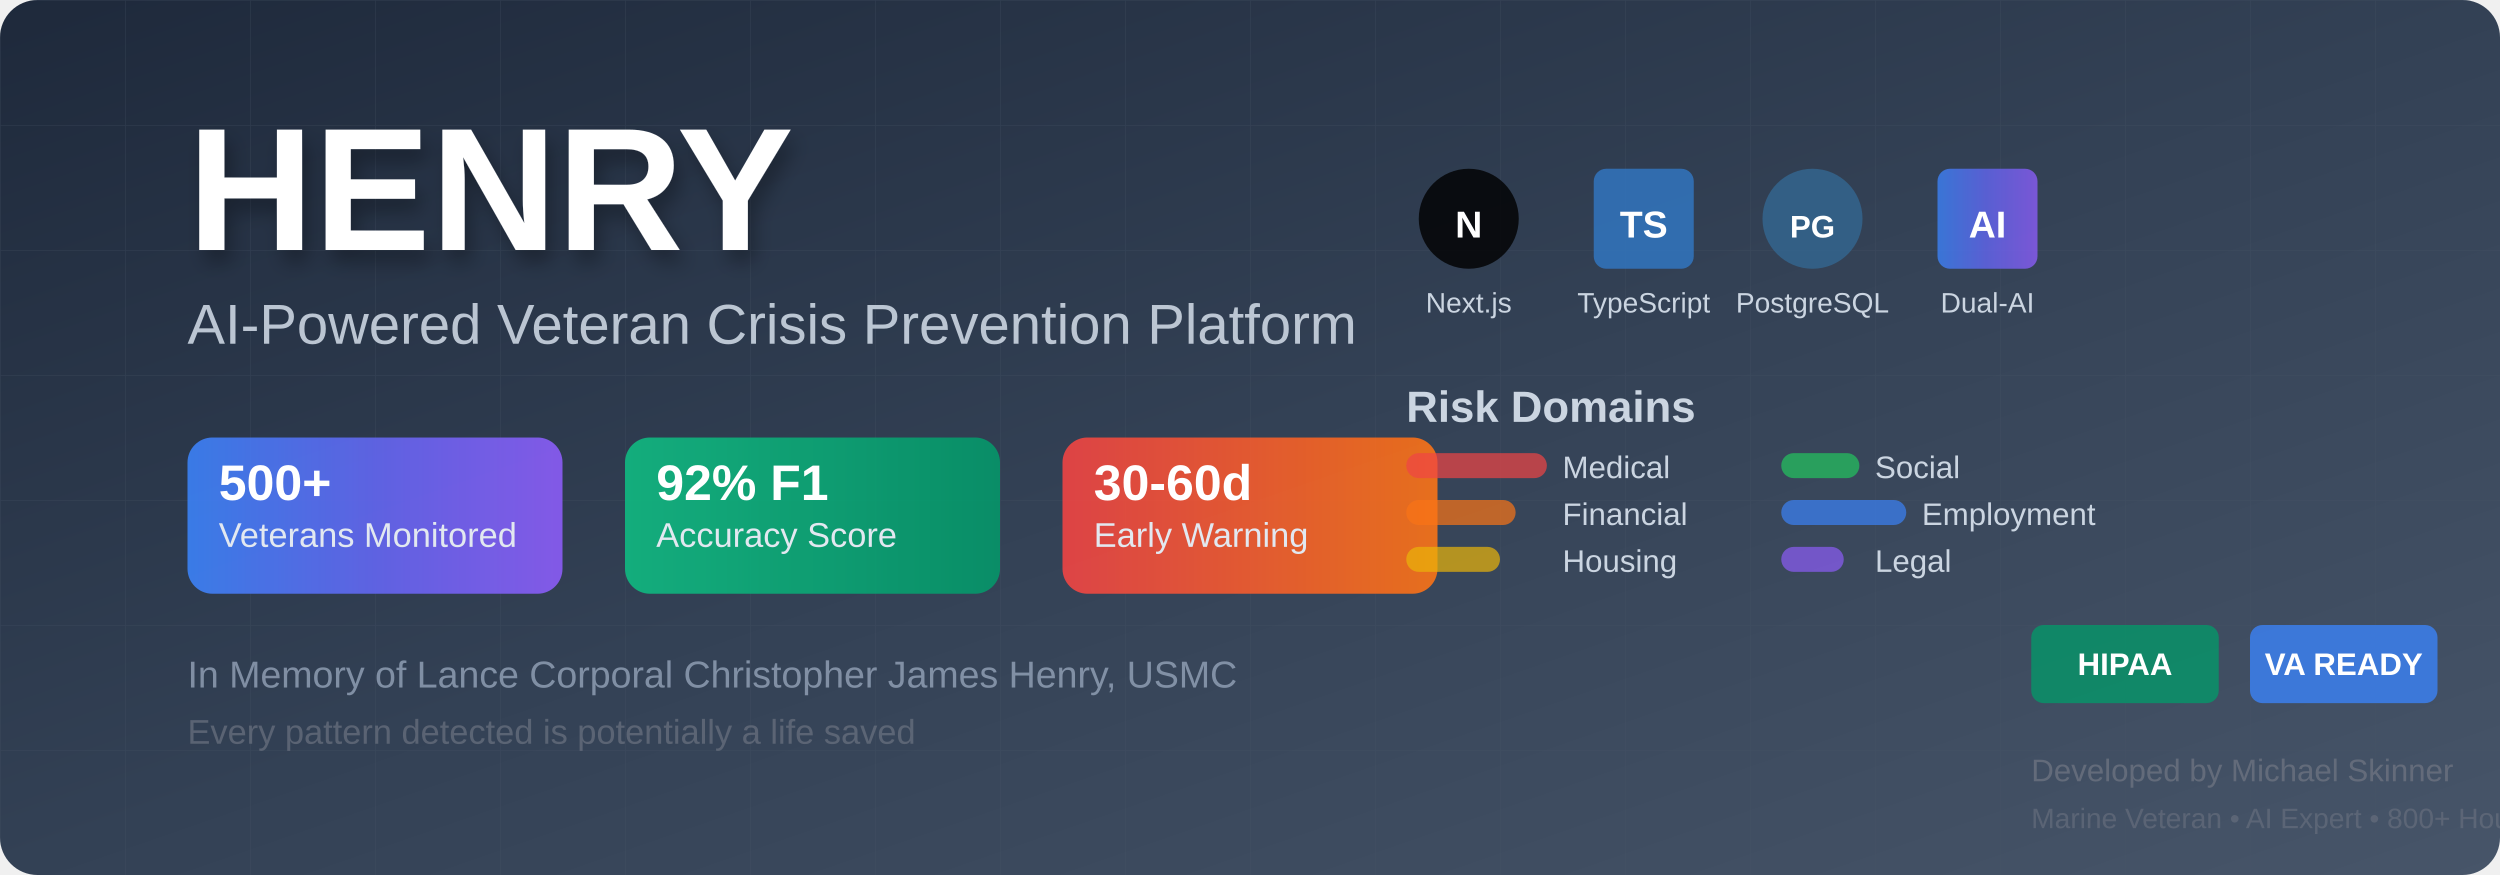
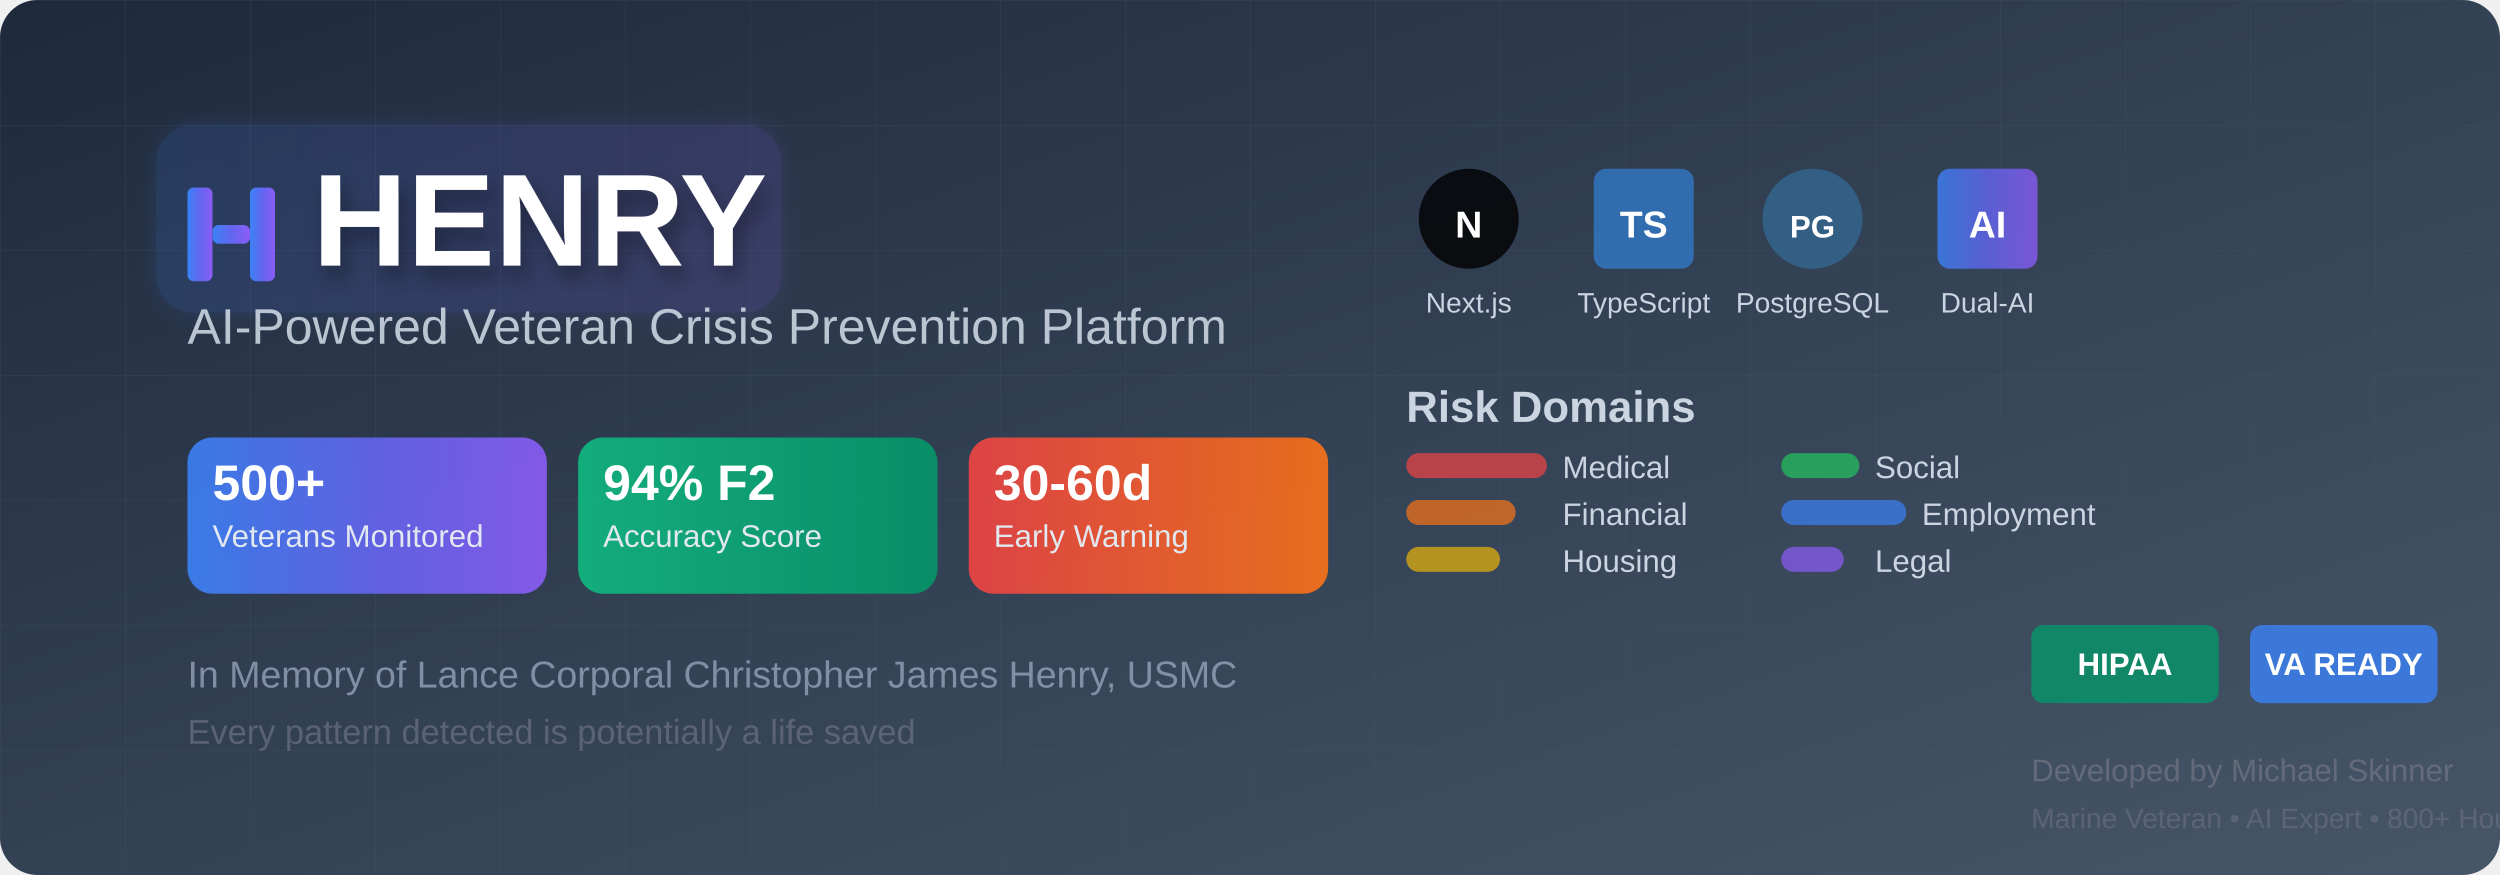
<svg xmlns="http://www.w3.org/2000/svg" width="800" height="280" viewBox="0 0 800 280">
  <defs>
    <linearGradient id="primaryGradient" x1="0%" y1="0%" x2="100%" y2="100%">
      <stop offset="0%" style="stop-color:#1e293b" />
      <stop offset="50%" style="stop-color:#334155" />
      <stop offset="100%" style="stop-color:#475569" />
    </linearGradient>
    <linearGradient id="accentGradient" x1="0%" y1="0%" x2="100%" y2="0%">
      <stop offset="0%" style="stop-color:#3b82f6" />
      <stop offset="50%" style="stop-color:#6366f1" />
      <stop offset="100%" style="stop-color:#8b5cf6" />
    </linearGradient>
    <linearGradient id="alertGradient" x1="0%" y1="0%" x2="100%" y2="0%">
      <stop offset="0%" style="stop-color:#ef4444" />
      <stop offset="100%" style="stop-color:#f97316" />
    </linearGradient>
    <linearGradient id="successGradient" x1="0%" y1="0%" x2="100%" y2="0%">
      <stop offset="0%" style="stop-color:#10b981" />
      <stop offset="100%" style="stop-color:#059669" />
    </linearGradient>
    <filter id="glow">
      <feGaussianBlur stdDeviation="3" result="coloredBlur" />
      <feMerge>
        <feMergeNode in="coloredBlur" />
        <feMergeNode in="SourceGraphic" />
      </feMerge>
    </filter>
    <filter id="shadow" x="-50%" y="-50%" width="200%" height="200%">
      <feDropShadow dx="2" dy="4" stdDeviation="3" flood-color="#000000" flood-opacity="0.3" />
    </filter>
  </defs>
  <rect width="800" height="280" fill="url(#primaryGradient)" rx="12" />
  <defs>
    <pattern id="grid" width="40" height="40" patternUnits="userSpaceOnUse">
      <path d="M 40 0 L 0 0 0 40" fill="none" stroke="#475569" stroke-width="0.5" opacity="0.3" />
    </pattern>
  </defs>
  <rect width="800" height="280" fill="url(#grid)" rx="12" />
-   <text x="60" y="80" font-family="Arial, sans-serif" font-size="56" font-weight="bold" fill="#ffffff" filter="url(#shadow)">
-     HENRY
-   </text>
-   <text x="60" y="110" font-family="Arial, sans-serif" font-size="18" fill="#cbd5e1" opacity="0.9">
-     AI-Powered Veteran Crisis Prevention Platform
-   </text>
+   <g transform="translate(60, 50)">
+     <rect x="-10" y="-10" width="200" height="60" fill="url(#accentGradient)" rx="12" opacity="0.15" filter="url(#glow)" />
+     <rect x="0" y="10" width="8" height="30" fill="url(#accentGradient)" rx="2" />
+     <rect x="20" y="10" width="8" height="30" fill="url(#accentGradient)" rx="2" />
+     <rect x="8" y="22" width="12" height="6" fill="url(#accentGradient)" rx="2" />
+     <text x="40" y="35" font-family="Arial, sans-serif" font-size="42" font-weight="bold" fill="#ffffff" filter="url(#shadow)">
+       HENRY
+     </text>
+     <text x="0" y="60" font-family="Arial, sans-serif" font-size="16" fill="#cbd5e1" opacity="0.9">
+       AI-Powered Veteran Crisis Prevention Platform
+     </text>
+   </g>
  <g transform="translate(60, 140)">
-     <rect x="0" y="0" width="120" height="50" fill="url(#accentGradient)" rx="8" opacity="0.9" />
-     <text x="10" y="20" font-family="Arial, sans-serif" font-size="16" font-weight="bold" fill="#ffffff">500+</text>
-     <text x="10" y="35" font-family="Arial, sans-serif" font-size="11" fill="#e2e8f0">Veterans Monitored</text>
-     <rect x="140" y="0" width="120" height="50" fill="url(#successGradient)" rx="8" opacity="0.9" />
-     <text x="150" y="20" font-family="Arial, sans-serif" font-size="16" font-weight="bold" fill="#ffffff">92% F1</text>
-     <text x="150" y="35" font-family="Arial, sans-serif" font-size="11" fill="#e2e8f0">Accuracy Score</text>
-     <rect x="280" y="0" width="120" height="50" fill="url(#alertGradient)" rx="8" opacity="0.9" />
-     <text x="290" y="20" font-family="Arial, sans-serif" font-size="16" font-weight="bold" fill="#ffffff">30-60d</text>
-     <text x="290" y="35" font-family="Arial, sans-serif" font-size="11" fill="#e2e8f0">Early Warning</text>
+     <rect x="0" y="0" width="115" height="50" fill="url(#accentGradient)" rx="8" opacity="0.9" />
+     <text x="8" y="20" font-family="Arial, sans-serif" font-size="16" font-weight="bold" fill="#ffffff">500+</text>
+     <text x="8" y="35" font-family="Arial, sans-serif" font-size="10" fill="#e2e8f0">Veterans Monitored</text>
+     <rect x="125" y="0" width="115" height="50" fill="url(#successGradient)" rx="8" opacity="0.9" />
+     <text x="133" y="20" font-family="Arial, sans-serif" font-size="16" font-weight="bold" fill="#ffffff">94% F2</text>
+     <text x="133" y="35" font-family="Arial, sans-serif" font-size="10" fill="#e2e8f0">Accuracy Score</text>
+     <rect x="250" y="0" width="115" height="50" fill="url(#alertGradient)" rx="8" opacity="0.9" />
+     <text x="258" y="20" font-family="Arial, sans-serif" font-size="16" font-weight="bold" fill="#ffffff">30-60d</text>
+     <text x="258" y="35" font-family="Arial, sans-serif" font-size="10" fill="#e2e8f0">Early Warning</text>
  </g>
  <g transform="translate(450, 50)">
    <circle cx="20" cy="20" r="16" fill="#000000" opacity="0.8" />
    <text x="20" y="26" font-family="Arial, sans-serif" font-size="12" font-weight="bold" fill="#ffffff" text-anchor="middle">N</text>
    <text x="20" y="50" font-family="Arial, sans-serif" font-size="9" fill="#cbd5e1" text-anchor="middle">Next.js</text>
    <rect x="60" y="4" width="32" height="32" fill="#3178c6" rx="4" opacity="0.8" />
    <text x="76" y="26" font-family="Arial, sans-serif" font-size="12" font-weight="bold" fill="#ffffff" text-anchor="middle">TS</text>
    <text x="76" y="50" font-family="Arial, sans-serif" font-size="9" fill="#cbd5e1" text-anchor="middle">TypeScript</text>
    <circle cx="130" cy="20" r="16" fill="#336791" opacity="0.8" />
    <text x="130" y="26" font-family="Arial, sans-serif" font-size="10" font-weight="bold" fill="#ffffff" text-anchor="middle">PG</text>
    <text x="130" y="50" font-family="Arial, sans-serif" font-size="9" fill="#cbd5e1" text-anchor="middle">PostgreSQL</text>
    <rect x="170" y="4" width="32" height="32" fill="url(#accentGradient)" rx="4" opacity="0.8" />
    <text x="186" y="26" font-family="Arial, sans-serif" font-size="12" font-weight="bold" fill="#ffffff" text-anchor="middle">AI</text>
    <text x="186" y="50" font-family="Arial, sans-serif" font-size="9" fill="#cbd5e1" text-anchor="middle">Dual-AI</text>
  </g>
  <g transform="translate(450, 120)">
    <text x="0" y="15" font-family="Arial, sans-serif" font-size="14" font-weight="bold" fill="#cbd5e1">Risk Domains</text>
    <rect x="0" y="25" width="45" height="8" fill="#ef4444" rx="4" opacity="0.7" />
    <text x="50" y="33" font-family="Arial, sans-serif" font-size="10" fill="#cbd5e1">Medical</text>
    <rect x="0" y="40" width="35" height="8" fill="#f97316" rx="4" opacity="0.7" />
    <text x="50" y="48" font-family="Arial, sans-serif" font-size="10" fill="#cbd5e1">Financial</text>
    <rect x="0" y="55" width="30" height="8" fill="#eab308" rx="4" opacity="0.7" />
    <text x="50" y="63" font-family="Arial, sans-serif" font-size="10" fill="#cbd5e1">Housing</text>
    <rect x="120" y="25" width="25" height="8" fill="#22c55e" rx="4" opacity="0.7" />
    <text x="150" y="33" font-family="Arial, sans-serif" font-size="10" fill="#cbd5e1">Social</text>
    <rect x="120" y="40" width="40" height="8" fill="#3b82f6" rx="4" opacity="0.7" />
    <text x="165" y="48" font-family="Arial, sans-serif" font-size="10" fill="#cbd5e1">Employment</text>
    <rect x="120" y="55" width="20" height="8" fill="#8b5cf6" rx="4" opacity="0.7" />
    <text x="150" y="63" font-family="Arial, sans-serif" font-size="10" fill="#cbd5e1">Legal</text>
  </g>
  <g transform="translate(60, 220)">
    <text x="0" y="0" font-family="Arial, sans-serif" font-size="12" fill="#94a3b8" opacity="0.8">In Memory of Lance Corporal Christopher James Henry, USMC</text>
    <text x="0" y="18" font-family="Arial, sans-serif" font-size="11" fill="#6b7280" opacity="0.7">Every pattern detected is potentially a life saved</text>
  </g>
  <g transform="translate(650, 200)">
    <rect x="0" y="0" width="60" height="25" fill="#059669" rx="4" opacity="0.8" />
    <text x="30" y="16" font-family="Arial, sans-serif" font-size="10" font-weight="bold" fill="#ffffff" text-anchor="middle">HIPAA</text>
    <rect x="70" y="0" width="60" height="25" fill="#3b82f6" rx="4" opacity="0.8" />
    <text x="100" y="16" font-family="Arial, sans-serif" font-size="10" font-weight="bold" fill="#ffffff" text-anchor="middle">VA READY</text>
  </g>
  <text x="650" y="250" font-family="Arial, sans-serif" font-size="10" fill="#6b7280" opacity="0.8">Developed by Michael Skinner</text>
  <text x="650" y="265" font-family="Arial, sans-serif" font-size="9" fill="#6b7280" opacity="0.6">Marine Veteran • AI Expert • 800+ Hours</text>
</svg>
